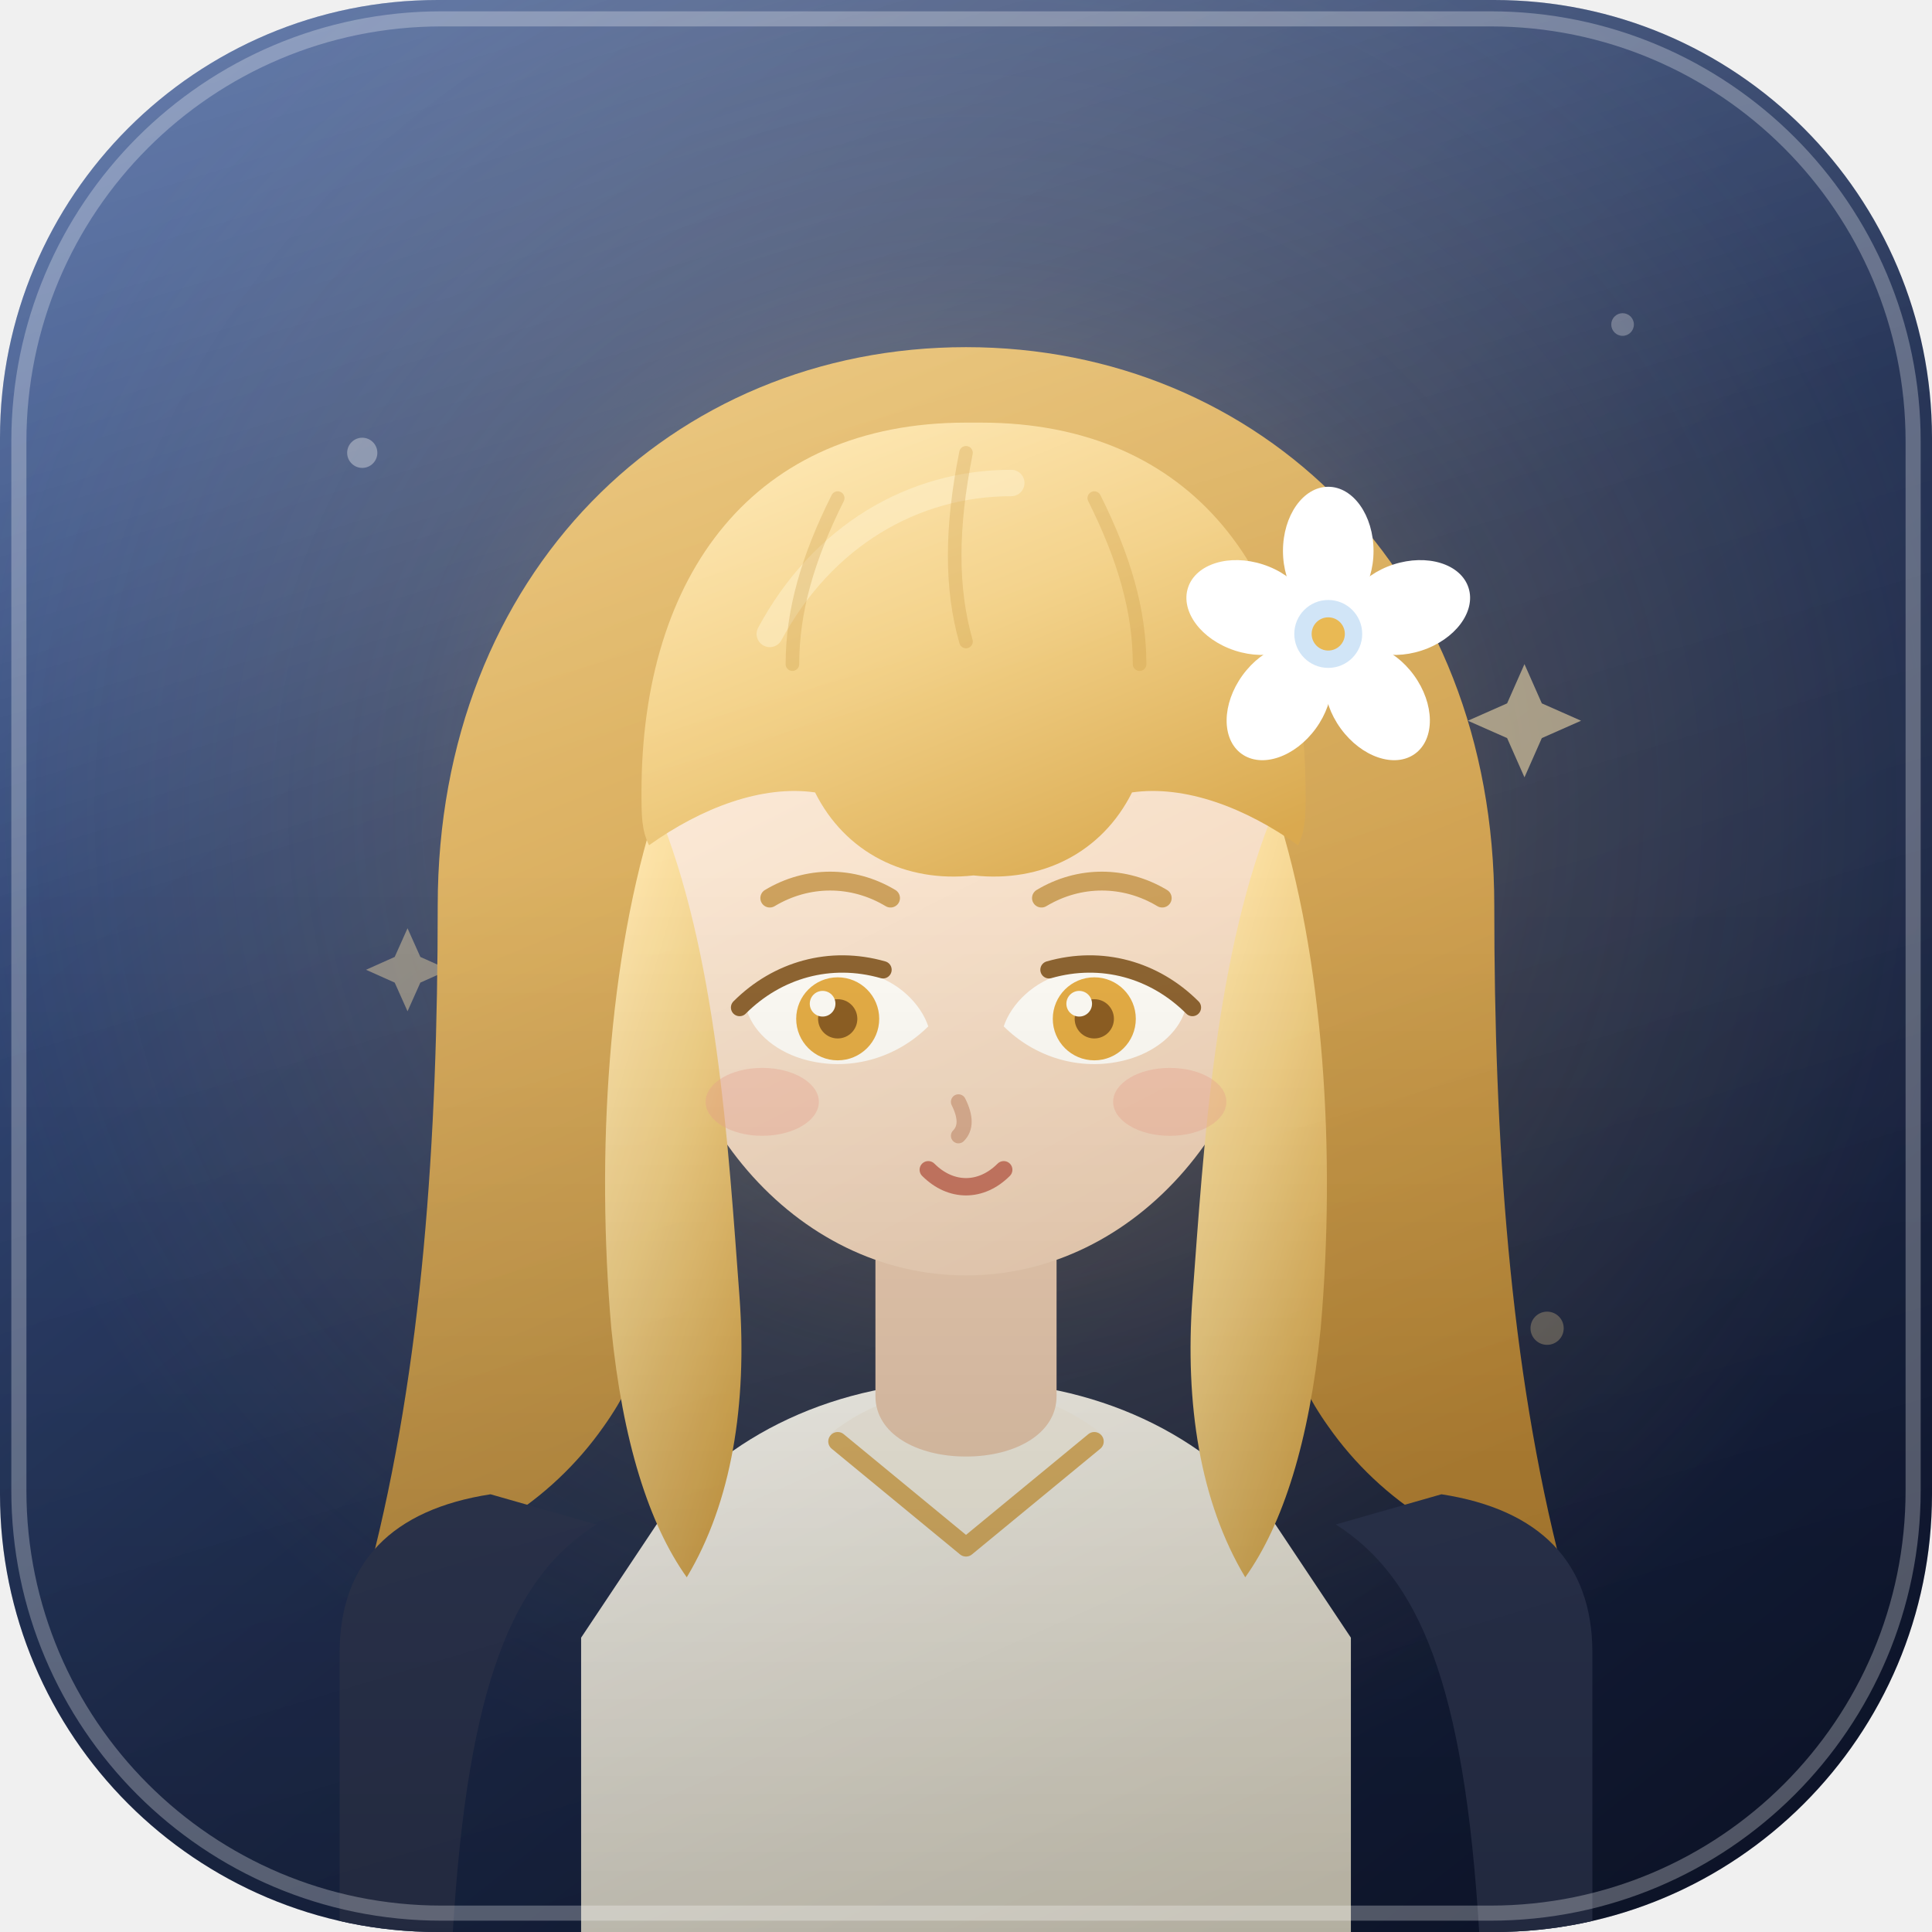
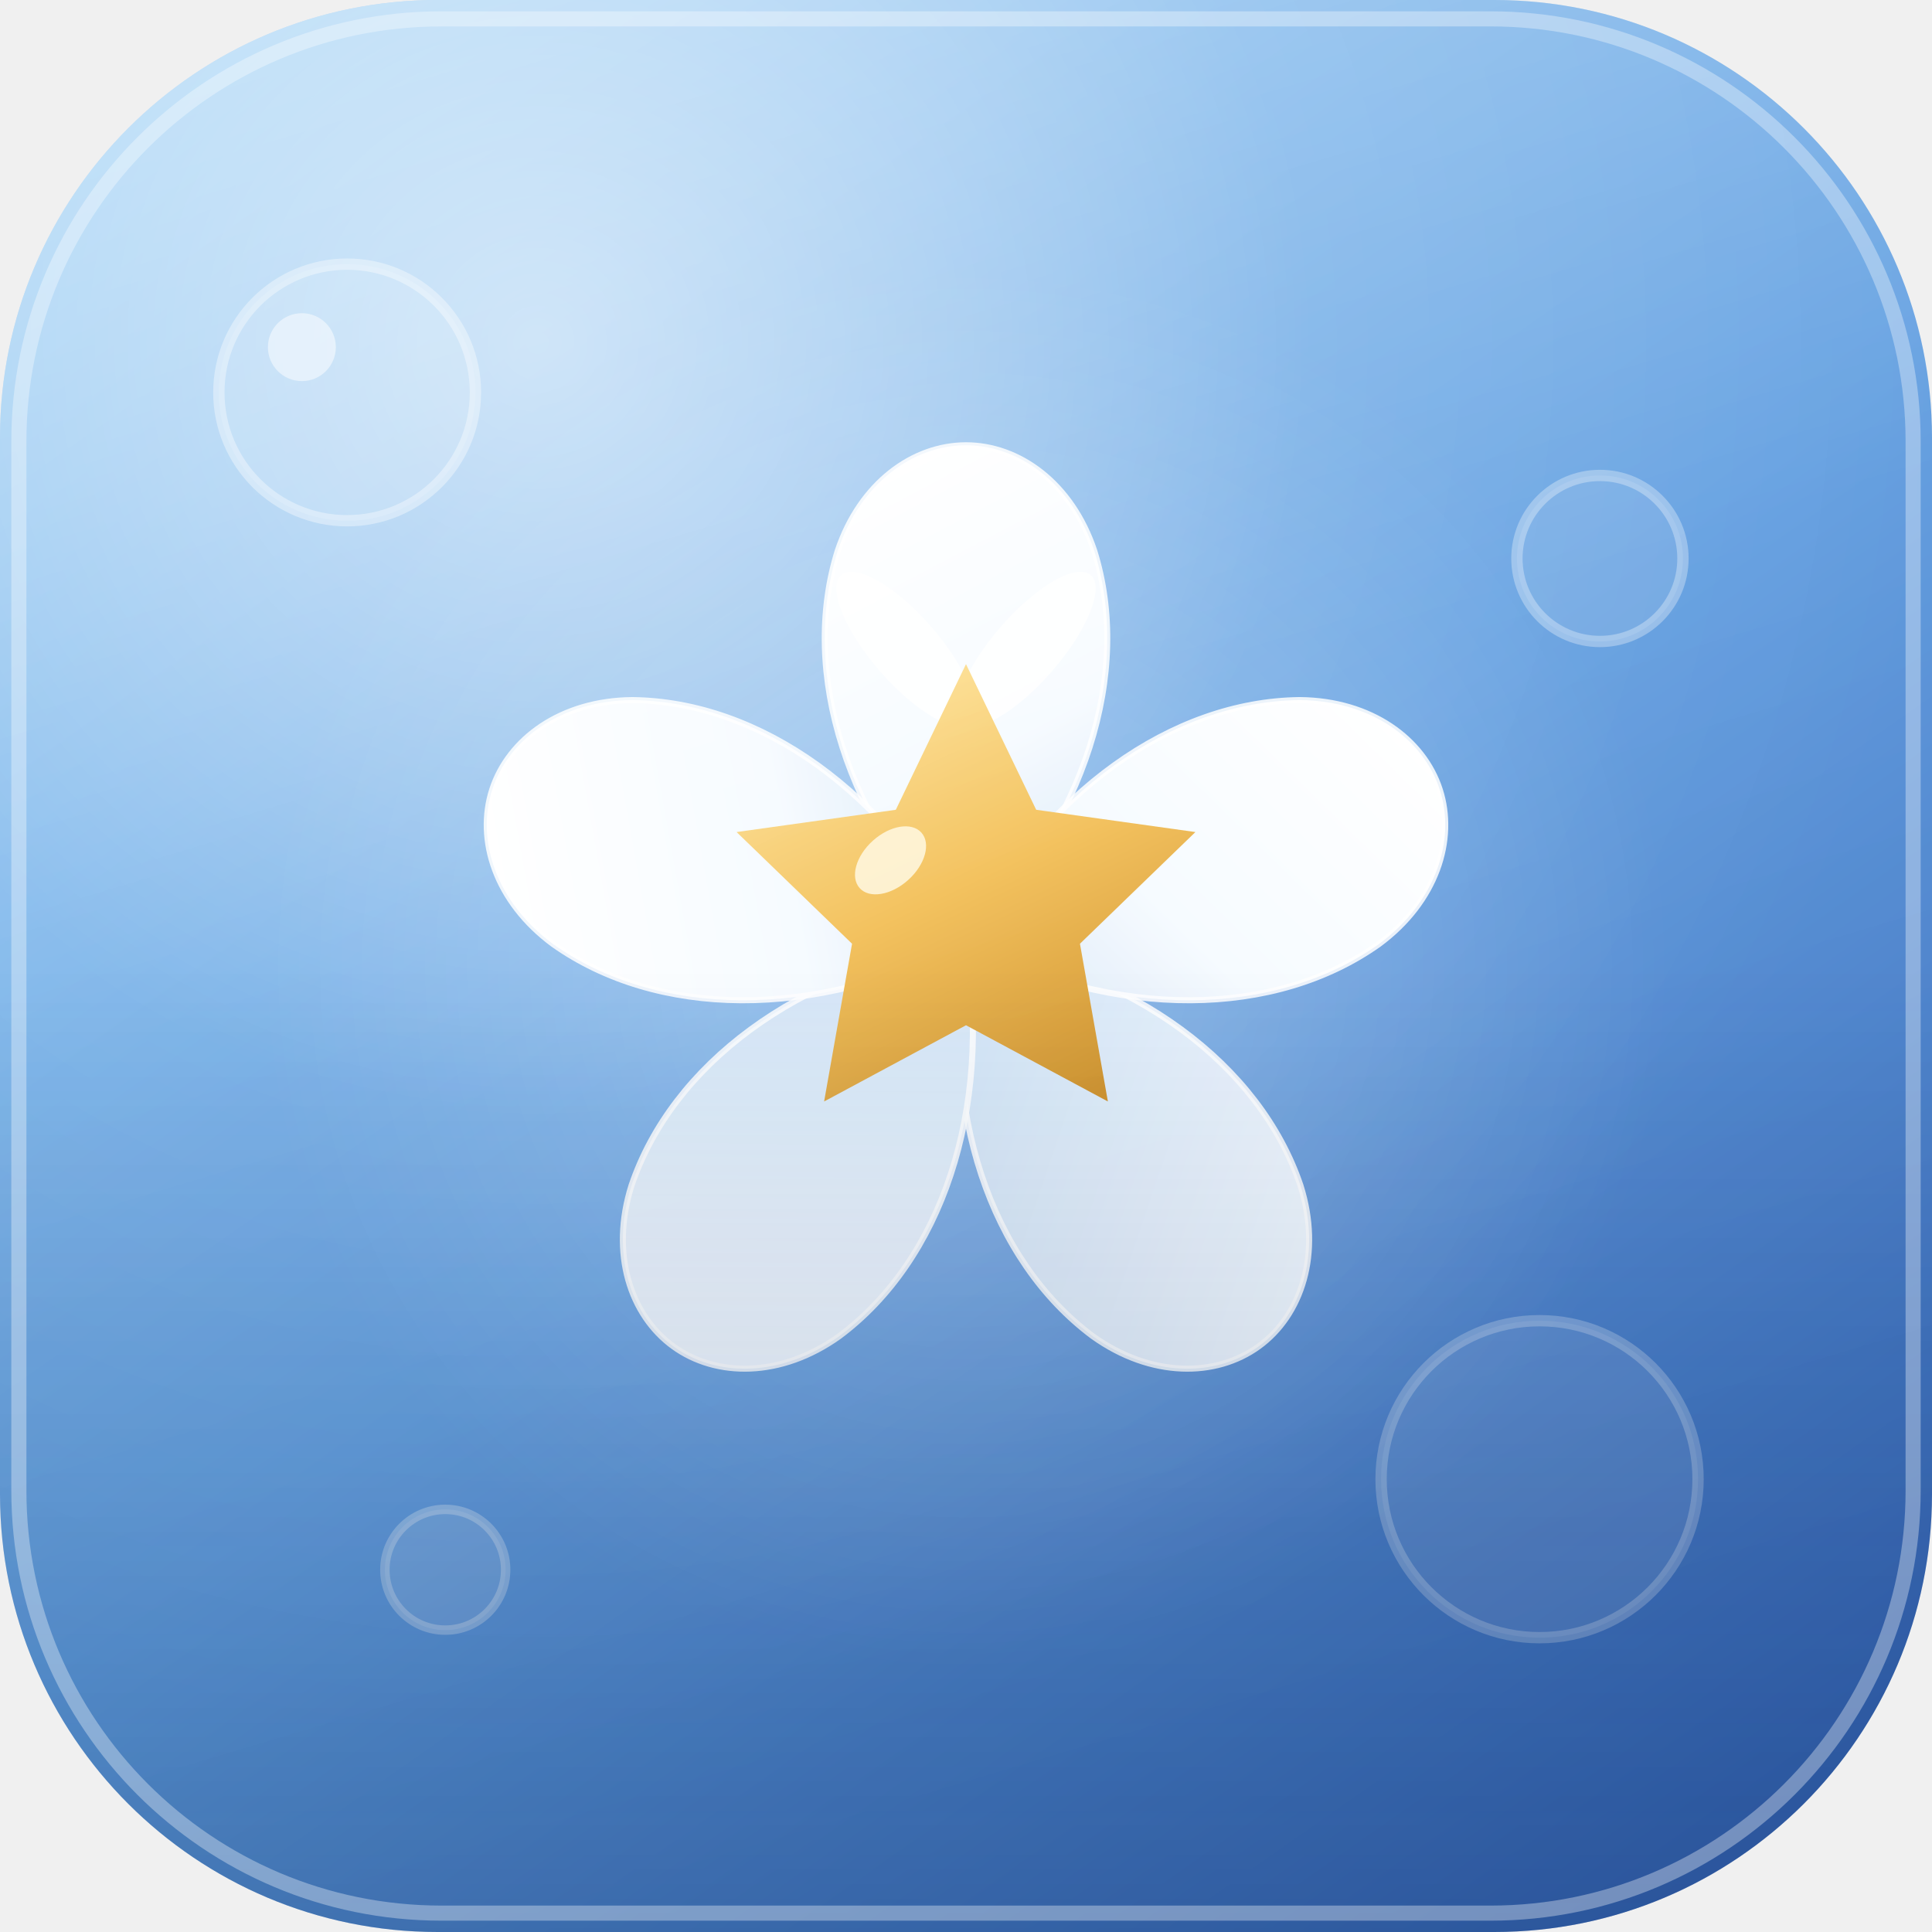
<svg xmlns="http://www.w3.org/2000/svg" width="512" height="512" viewBox="0 0 512 512">
  <defs>
-     <linearGradient id="tile" x1=".1" y1="0" x2=".9" y2="1">
-       <stop offset="0" stop-color="#33518f" />
-       <stop offset=".55" stop-color="#1d2c50" />
-       <stop offset="1" stop-color="#0f1730" />
+     <linearGradient id="sky" x1=".15" y1="0" x2=".85" y2="1">
+       <stop offset="0" stop-color="#8ec7f3" />
+       <stop offset=".52" stop-color="#5f9de0" />
+       <stop offset="1" stop-color="#3563b4" />
    </linearGradient>
-     <radialGradient id="glow" cx=".5" cy=".42" r=".52">
-       <stop offset="0" stop-color="#ffd98a" stop-opacity=".42" />
-       <stop offset=".55" stop-color="#f0b95a" stop-opacity=".12" />
-       <stop offset="1" stop-color="#f0b95a" stop-opacity="0" />
+     <radialGradient id="lift" cx=".28" cy=".18" r=".72">
+       <stop offset="0" stop-color="#ffffff" stop-opacity=".55" />
+       <stop offset=".55" stop-color="#ffffff" stop-opacity=".08" />
+       <stop offset="1" stop-color="#ffffff" stop-opacity="0" />
    </radialGradient>
-     <linearGradient id="hair" x1=".2" y1="0" x2=".8" y2="1">
-       <stop offset="0" stop-color="#ffe6ac" />
-       <stop offset=".45" stop-color="#f2cf83" />
-       <stop offset="1" stop-color="#d8a648" />
+     <linearGradient id="petal" x1=".35" y1="0" x2=".65" y2="1">
+       <stop offset="0" stop-color="#ffffff" />
+       <stop offset=".62" stop-color="#f6fbff" />
+       <stop offset="1" stop-color="#dbe9f8" />
    </linearGradient>
-     <linearGradient id="hairBack" x1=".3" y1="0" x2=".7" y2="1">
-       <stop offset="0" stop-color="#e8bf6d" />
-       <stop offset="1" stop-color="#bb8734" />
+     <linearGradient id="petalAlt" x1=".3" y1="0" x2=".7" y2="1">
+       <stop offset="0" stop-color="#f2f8ff" />
+       <stop offset="1" stop-color="#cfe2f6" />
    </linearGradient>
-     <linearGradient id="skin" x1=".3" y1="0" x2=".7" y2="1">
-       <stop offset="0" stop-color="#fdeedd" />
-       <stop offset="1" stop-color="#f2d3b6" />
-     </linearGradient>
-     <linearGradient id="dress" x1=".2" y1="0" x2=".8" y2="1">
-       <stop offset="0" stop-color="#fdfbf4" />
-       <stop offset="1" stop-color="#e6e0cd" />
+     <radialGradient id="bloom" cx=".5" cy=".5" r=".5">
+       <stop offset="0" stop-color="#ffffff" stop-opacity=".26" />
+       <stop offset=".62" stop-color="#ffffff" stop-opacity=".1" />
+       <stop offset="1" stop-color="#ffffff" stop-opacity="0" />
+     </radialGradient>
+     <linearGradient id="gold" x1=".25" y1="0" x2=".75" y2="1">
+       <stop offset="0" stop-color="#ffe49b" />
+       <stop offset=".5" stop-color="#f2bf58" />
+       <stop offset="1" stop-color="#d0922a" />
    </linearGradient>
    <linearGradient id="glassHi" x1="0" y1="0" x2=".3" y2="1">
-       <stop offset="0" stop-color="#fff" stop-opacity=".26" />
-       <stop offset=".45" stop-color="#fff" stop-opacity=".05" />
+       <stop offset="0" stop-color="#fff" stop-opacity=".3" />
+       <stop offset=".5" stop-color="#fff" stop-opacity=".05" />
      <stop offset="1" stop-color="#fff" stop-opacity="0" />
    </linearGradient>
-     <linearGradient id="glassShade" x1="0" y1=".45" x2="0" y2="1">
-       <stop offset="0" stop-color="#000" stop-opacity="0" />
-       <stop offset="1" stop-color="#000" stop-opacity=".22" />
+     <linearGradient id="glassShade" x1="0" y1=".5" x2="0" y2="1">
+       <stop offset="0" stop-color="#0b2a52" stop-opacity="0" />
+       <stop offset="1" stop-color="#0b2a52" stop-opacity=".26" />
    </linearGradient>
-     <clipPath id="tileClip">
+     <clipPath id="tile">
      <rect width="512" height="512" rx="116" />
    </clipPath>
  </defs>
-   <g clip-path="url(#tileClip)">
-     <rect width="512" height="512" fill="url(#tile)" />
-     <rect width="512" height="512" fill="url(#glow)" />
-     <circle cx="96" cy="120" r="4" fill="#fff" fill-opacity=".34" />
-     <circle cx="430" cy="86" r="3" fill="#fff" fill-opacity=".28" />
-     <circle cx="118" cy="392" r="3.4" fill="#ffdf9f" fill-opacity=".4" />
-     <circle cx="410" cy="352" r="4.4" fill="#ffdf9f" fill-opacity=".3" />
-     <path d="M404 176l4.6 10.4 10.4 4.6-10.4 4.6-4.6 10.4-4.6-10.4-10.4-4.6 10.4-4.6z" fill="#ffe6ac" fill-opacity=".55" />
-     <path d="M108 246l3.4 7.6 7.6 3.4-7.6 3.4-3.4 7.6-3.4-7.6-7.6-3.4 7.6-3.4z" fill="#ffe6ac" fill-opacity=".42" />
-     <path d="M256 92c-78 0-140 60-140 148 0 62-4 122-18 176 26-4 48-18 62-38 10-14 16-32 18-50V256c0-46 30-78 78-78s78 32 78 78v72c2 18 8 36 18 50 14 20 36 34 62 38-14-54-18-114-18-176 0-88-62-148-140-148z" fill="url(#hairBack)" />
-     <path d="M256 366c-34 0-64 14-82 38l-20 30v82h204v-82l-20-30c-18-24-48-38-82-38z" fill="url(#dress)" />
-     <path d="M158 404c-22 14-34 42-38 108h-30v-74c0-24 14-38 40-42z" fill="#2b3450" />
-     <path d="M354 404c22 14 34 42 38 108h30v-74c0-24-14-38-40-42z" fill="#2b3450" />
-     <path d="M256 368c-14 0-26 4-36 12l36 30 36-30c-10-8-22-12-36-12z" fill="#f7f2e4" />
-     <path d="M222 382l34 28 34-28" fill="none" stroke="#dcb264" stroke-width="5" stroke-linejoin="round" stroke-linecap="round" />
-     <path d="M232 318h48v52c0 10-11 16-24 16s-24-6-24-16z" fill="#ecccb0" />
-     <path d="M256 132c-46 0-82 38-82 92v18c0 54 37 96 82 96s82-42 82-96v-18c0-54-36-92-82-92z" fill="url(#skin)" />
-     <path d="M174 214c-13 40-16 92-12 138 3 30 10 52 20 66 12-20 16-46 14-74-3-40-6-92-22-130z" fill="url(#hair)" />
-     <path d="M338 214c13 40 16 92 12 138-3 30-10 52-20 66-12-20-16-46-14-74 3-40 6-92 22-130z" fill="url(#hair)" />
-     <path d="M256 112c-56 0-86 40-86 98 0 6 0 10 2 14 14-10 30-16 44-14 8 16 24 24 42 22 18 2 34-6 42-22 14-2 30 4 44 14 2-4 2-8 2-14 0-58-30-98-86-98z" fill="url(#hair)" />
-     <path d="M204 168c14-26 38-40 64-40" fill="none" stroke="#fff3cc" stroke-opacity=".5" stroke-width="7" stroke-linecap="round" />
-     <path d="M256 120c-4 20-4 36 0 50M222 132c-8 16-12 30-12 44M290 132c8 16 12 30 12 44" fill="none" stroke="#c9963c" stroke-opacity=".32" stroke-width="3.6" stroke-linecap="round" />
-     <g transform="translate(352 168)">
-       <g fill="#ffffff">
-         <ellipse cx="0" cy="-22" rx="12" ry="17" />
-         <ellipse cx="21" cy="-7" rx="12" ry="17" transform="rotate(72 21 -7)" />
-         <ellipse cx="13" cy="18" rx="12" ry="17" transform="rotate(144 13 18)" />
-         <ellipse cx="-13" cy="18" rx="12" ry="17" transform="rotate(216 -13 18)" />
-         <ellipse cx="-21" cy="-7" rx="12" ry="17" transform="rotate(288 -21 -7)" />
-       </g>
-       <circle cx="0" cy="0" r="9" fill="#cfe4f7" />
-       <circle cx="0" cy="0" r="4.4" fill="#e8b64c" />
+   <g clip-path="url(#tile)">
+     <rect width="512" height="512" fill="url(#sky)" />
+     <rect width="512" height="512" fill="url(#lift)" />
+     <g>
+       <circle cx="92" cy="104" r="34" fill="#ffffff" fill-opacity=".13" stroke="#ffffff" stroke-opacity=".38" stroke-width="3" />
+       <circle cx="80" cy="92" r="9" fill="#ffffff" fill-opacity=".5" />
+       <circle cx="424" cy="148" r="22" fill="#ffffff" fill-opacity=".1" stroke="#ffffff" stroke-opacity=".32" stroke-width="3" />
+       <circle cx="408" cy="392" r="42" fill="#ffffff" fill-opacity=".09" stroke="#ffffff" stroke-opacity=".26" stroke-width="3" />
+       <circle cx="118" cy="416" r="16" fill="#ffffff" fill-opacity=".12" stroke="#ffffff" stroke-opacity=".3" stroke-width="2.5" />
    </g>
-     <path d="M204 238c10-6 22-6 32 0M276 238c10-6 22-6 32 0" fill="none" stroke="#c08d3a" stroke-width="5" stroke-linecap="round" stroke-opacity=".8" />
-     <g>
-       <path d="M198 268c8-9 20-13 32-10 8 2 14 8 16 14-8 8-20 12-32 9-8-2-14-7-16-13z" fill="#fffdf7" />
-       <circle cx="222" cy="270" r="11" fill="#e5ab3f" />
-       <circle cx="222" cy="270" r="5.2" fill="#8a5a1c" />
-       <circle cx="218" cy="266" r="3.4" fill="#fffdf7" />
-       <path d="M196 267c10-10 24-14 38-10" fill="none" stroke="#8a5f2a" stroke-width="4.6" stroke-linecap="round" />
+     <circle cx="256" cy="256" r="188" fill="url(#bloom)" />
+     <g stroke="#ffffff" stroke-opacity=".85" stroke-width="1.6">
+       <path d="M256 250C224 218 212 178 222 146c6-18 20-28 34-28s28 10 34 28c10 32-2 72-34 104z" transform="rotate(144 256 250)" fill="url(#petalAlt)" />
+       <path d="M256 250C224 218 212 178 222 146c6-18 20-28 34-28s28 10 34 28c10 32-2 72-34 104z" transform="rotate(216 256 250)" fill="url(#petalAlt)" />
+       <path d="M256 250C224 218 212 178 222 146c6-18 20-28 34-28s28 10 34 28c10 32-2 72-34 104z" transform="rotate(0 256 250)" fill="url(#petal)" />
+       <path d="M256 250C224 218 212 178 222 146c6-18 20-28 34-28s28 10 34 28c10 32-2 72-34 104z" transform="rotate(72 256 250)" fill="url(#petal)" />
+       <path d="M256 250C224 218 212 178 222 146c6-18 20-28 34-28s28 10 34 28c10 32-2 72-34 104z" transform="rotate(288 256 250)" fill="url(#petal)" />
    </g>
-     <g>
-       <path d="M314 268c-8-9-20-13-32-10-8 2-14 8-16 14 8 8 20 12 32 9 8-2 14-7 16-13z" fill="#fffdf7" />
-       <circle cx="290" cy="270" r="11" fill="#e5ab3f" />
-       <circle cx="290" cy="270" r="5.2" fill="#8a5a1c" />
-       <circle cx="286" cy="266" r="3.4" fill="#fffdf7" />
-       <path d="M316 267c-10-10-24-14-38-10" fill="none" stroke="#8a5f2a" stroke-width="4.6" stroke-linecap="round" />
+     <g fill="#ffffff" opacity=".85">
+       <ellipse cx="240" cy="172" rx="9" ry="26" transform="rotate(-41 240 172)" />
+       <ellipse cx="272" cy="172" rx="9" ry="26" transform="rotate(41 272 172)" />
    </g>
-     <ellipse cx="202" cy="292" rx="15" ry="9" fill="#f0a48f" fill-opacity=".38" />
-     <ellipse cx="310" cy="292" rx="15" ry="9" fill="#f0a48f" fill-opacity=".38" />
-     <path d="M254 292c2 4 2 7 0 9" fill="none" stroke="#d9ab8c" stroke-width="4" stroke-linecap="round" />
-     <path d="M246 310c6 6 14 6 20 0" fill="none" stroke="#c9755f" stroke-width="4.6" stroke-linecap="round" />
+     <path d="M256 176l18.6 38.6 42.2 5.9-30.6 29.6 7.4 41.8-37.6-20.2-37.6 20.2 7.4-41.8-30.6-29.6 42.2-5.9z" fill="url(#gold)" />
+     <ellipse cx="236" cy="228" rx="11" ry="7" transform="rotate(-42 236 228)" fill="#fff8e2" fill-opacity=".85" />
    <rect width="512" height="512" fill="url(#glassHi)" />
    <rect width="512" height="512" fill="url(#glassShade)" />
-     <rect x="5" y="5" width="502" height="502" rx="112" fill="none" stroke="#fff" stroke-opacity=".28" stroke-width="4" />
+     <rect x="5" y="5" width="502" height="502" rx="112" fill="none" stroke="#fff" stroke-opacity=".34" stroke-width="4" />
  </g>
</svg>
